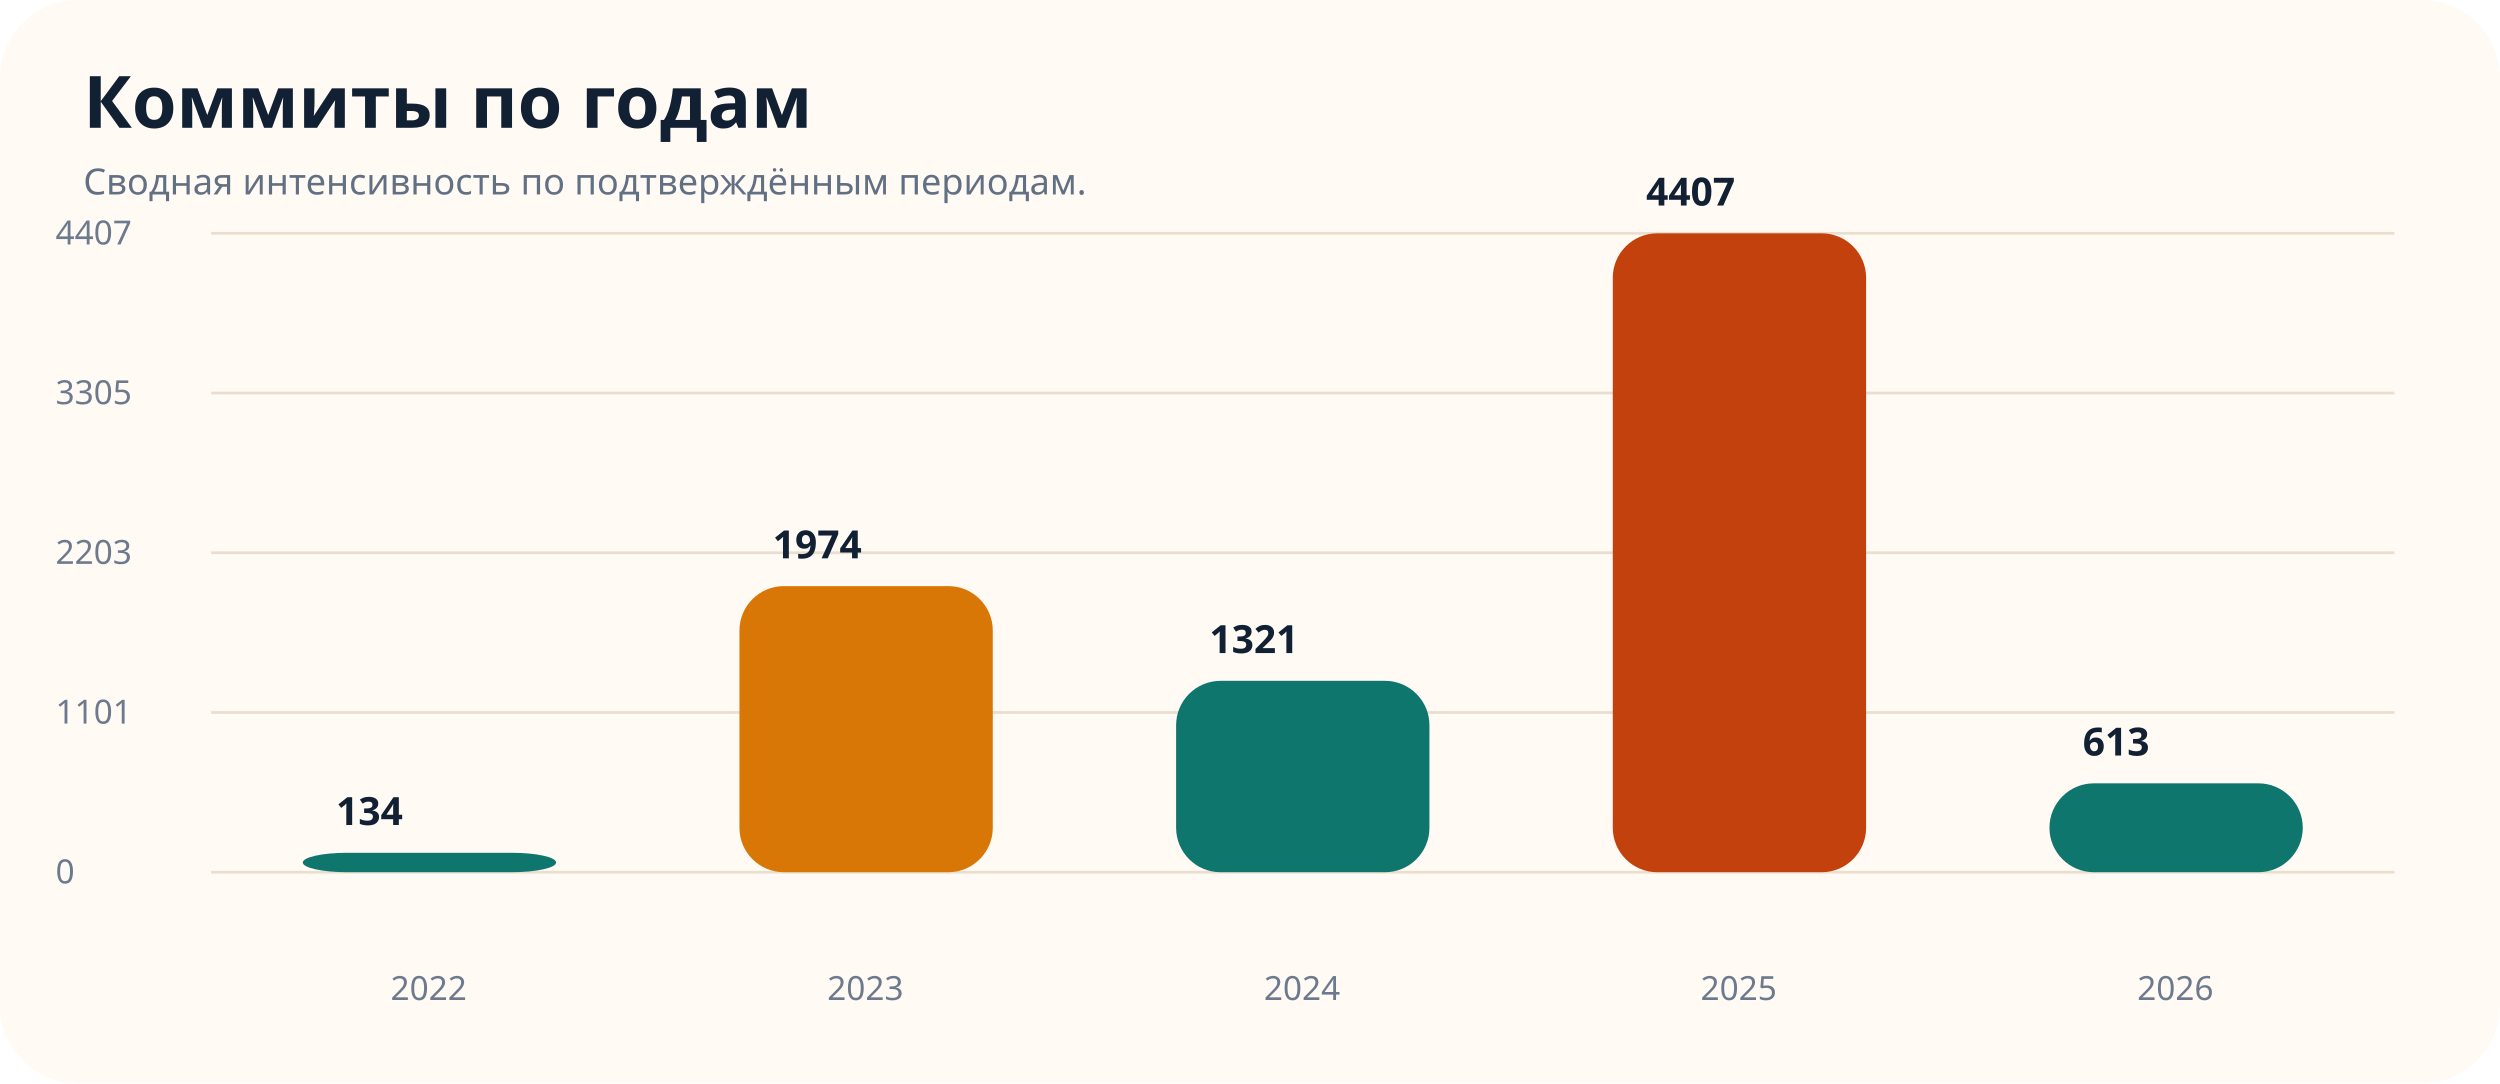
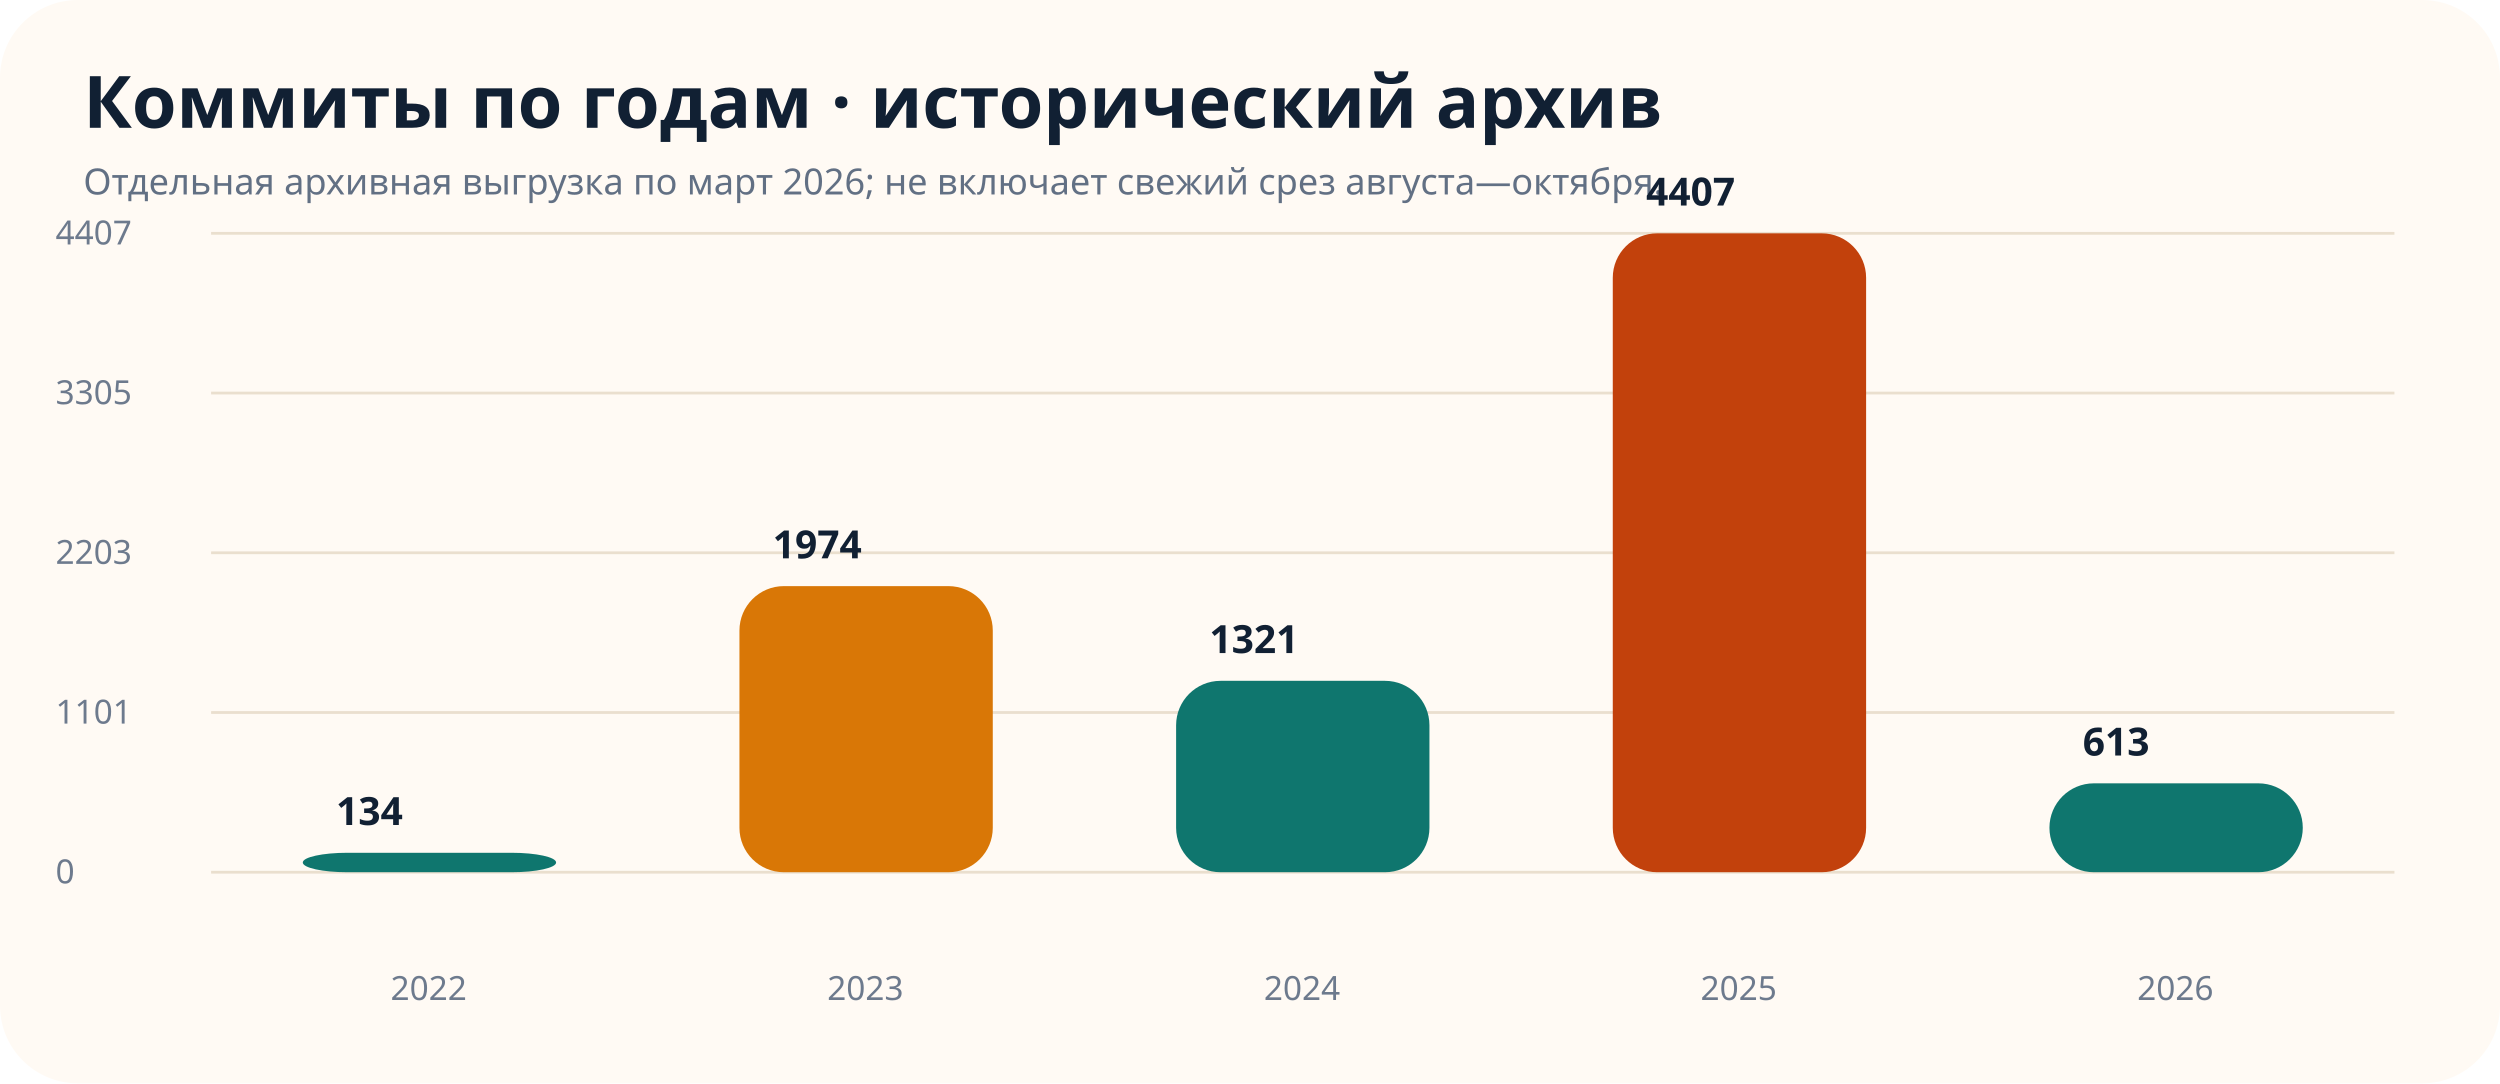
<svg xmlns="http://www.w3.org/2000/svg" width="900" height="390" viewBox="0 0 900 390">
  <style>
text { font-family: 'Manrope', 'Segoe UI', sans-serif; fill: #112033; }.title { font-size: 26px; font-weight: 800; }.subtitle { font-size: 13px; fill: #627084; }.label { font-size: 14px; }.axis { font-size: 12px; fill: #6d7a8d; }.value { font-size: 14px; font-weight: 700; }
</style>
  <rect x="0" y="0" width="900" height="390" rx="28" ry="28" fill="#fffaf4" />
-   <text class="title" x="30" y="46">Коммиты по годам</text>
-   <text class="subtitle" x="30" y="70">Сводная интенсивность по подтверждённым периодам.</text>
+   <text class="title" x="30" y="46">Коммиты по годам · исторический архив</text>
+   <text class="subtitle" x="30" y="70">Отдельная архивная выгрузка по март 2026; не включает свежий срез августа—октября.</text>
  <line x1="76" y1="314.0" x2="862" y2="314.0" stroke="#eadfce" />
  <text class="axis" x="20" y="318.0">0</text>
  <line x1="76" y1="256.5" x2="862" y2="256.5" stroke="#eadfce" />
  <text class="axis" x="20" y="260.5">1101</text>
  <line x1="76" y1="199.0" x2="862" y2="199.0" stroke="#eadfce" />
  <text class="axis" x="20" y="203.0">2203</text>
  <line x1="76" y1="141.5" x2="862" y2="141.5" stroke="#eadfce" />
  <text class="axis" x="20" y="145.5">3305</text>
  <line x1="76" y1="84.0" x2="862" y2="84.0" stroke="#eadfce" />
  <text class="axis" x="20" y="88.0">4407</text>
  <rect x="109.0" y="307.0" width="91.2" height="7.0" rx="16" ry="16" fill="#0f766e" />
  <text class="value" x="121.0" y="297.0">134</text>
  <text class="axis" x="140.6" y="360">2022</text>
  <rect x="266.2" y="211.0" width="91.2" height="103.0" rx="16" ry="16" fill="#d97706" />
  <text class="value" x="278.2" y="201.0">1974</text>
  <text class="axis" x="297.8" y="360">2023</text>
  <rect x="423.4" y="245.1" width="91.2" height="68.9" rx="16" ry="16" fill="#0f766e" />
  <text class="value" x="435.4" y="235.1">1321</text>
  <text class="axis" x="455.0" y="360">2024</text>
  <rect x="580.6" y="84.0" width="91.2" height="230.0" rx="16" ry="16" fill="#c2410c" />
  <text class="value" x="592.6" y="74.0">4407</text>
  <text class="axis" x="612.2" y="360">2025</text>
  <rect x="737.8" y="282.0" width="91.2" height="32.0" rx="16" ry="16" fill="#0f766e" />
  <text class="value" x="749.8" y="272.0">613</text>
  <text class="axis" x="769.4" y="360">2026</text>
</svg>
